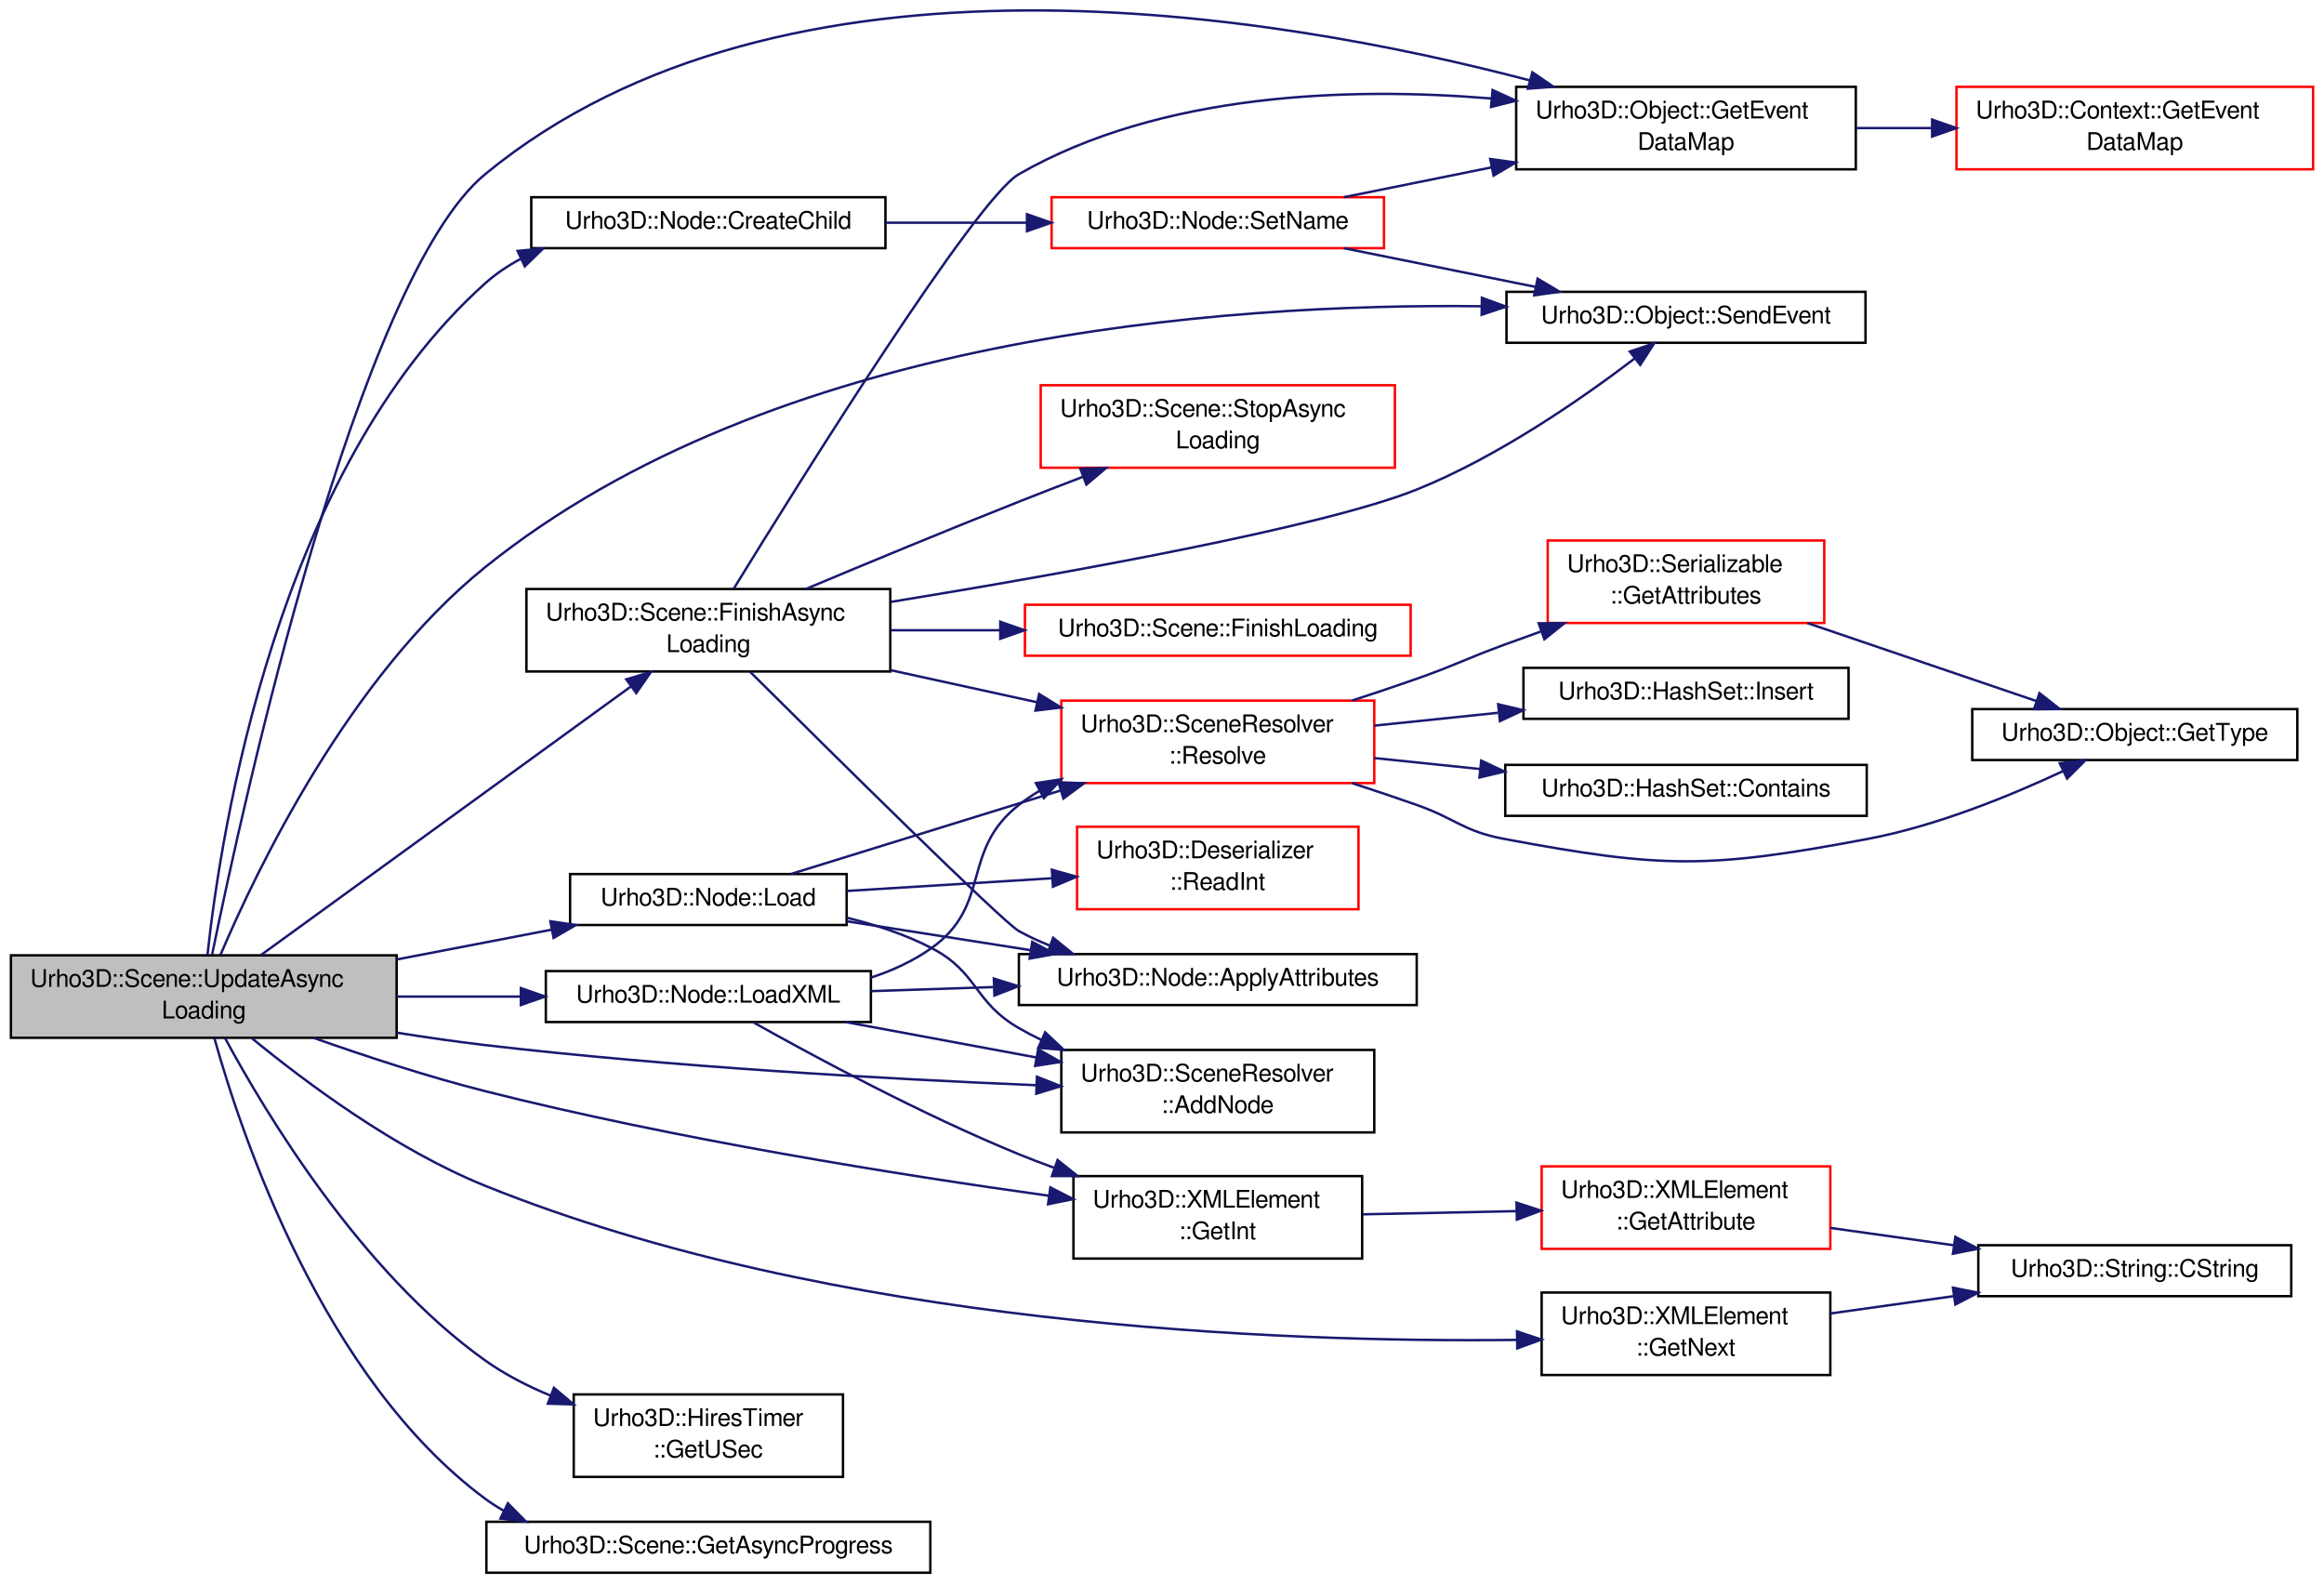
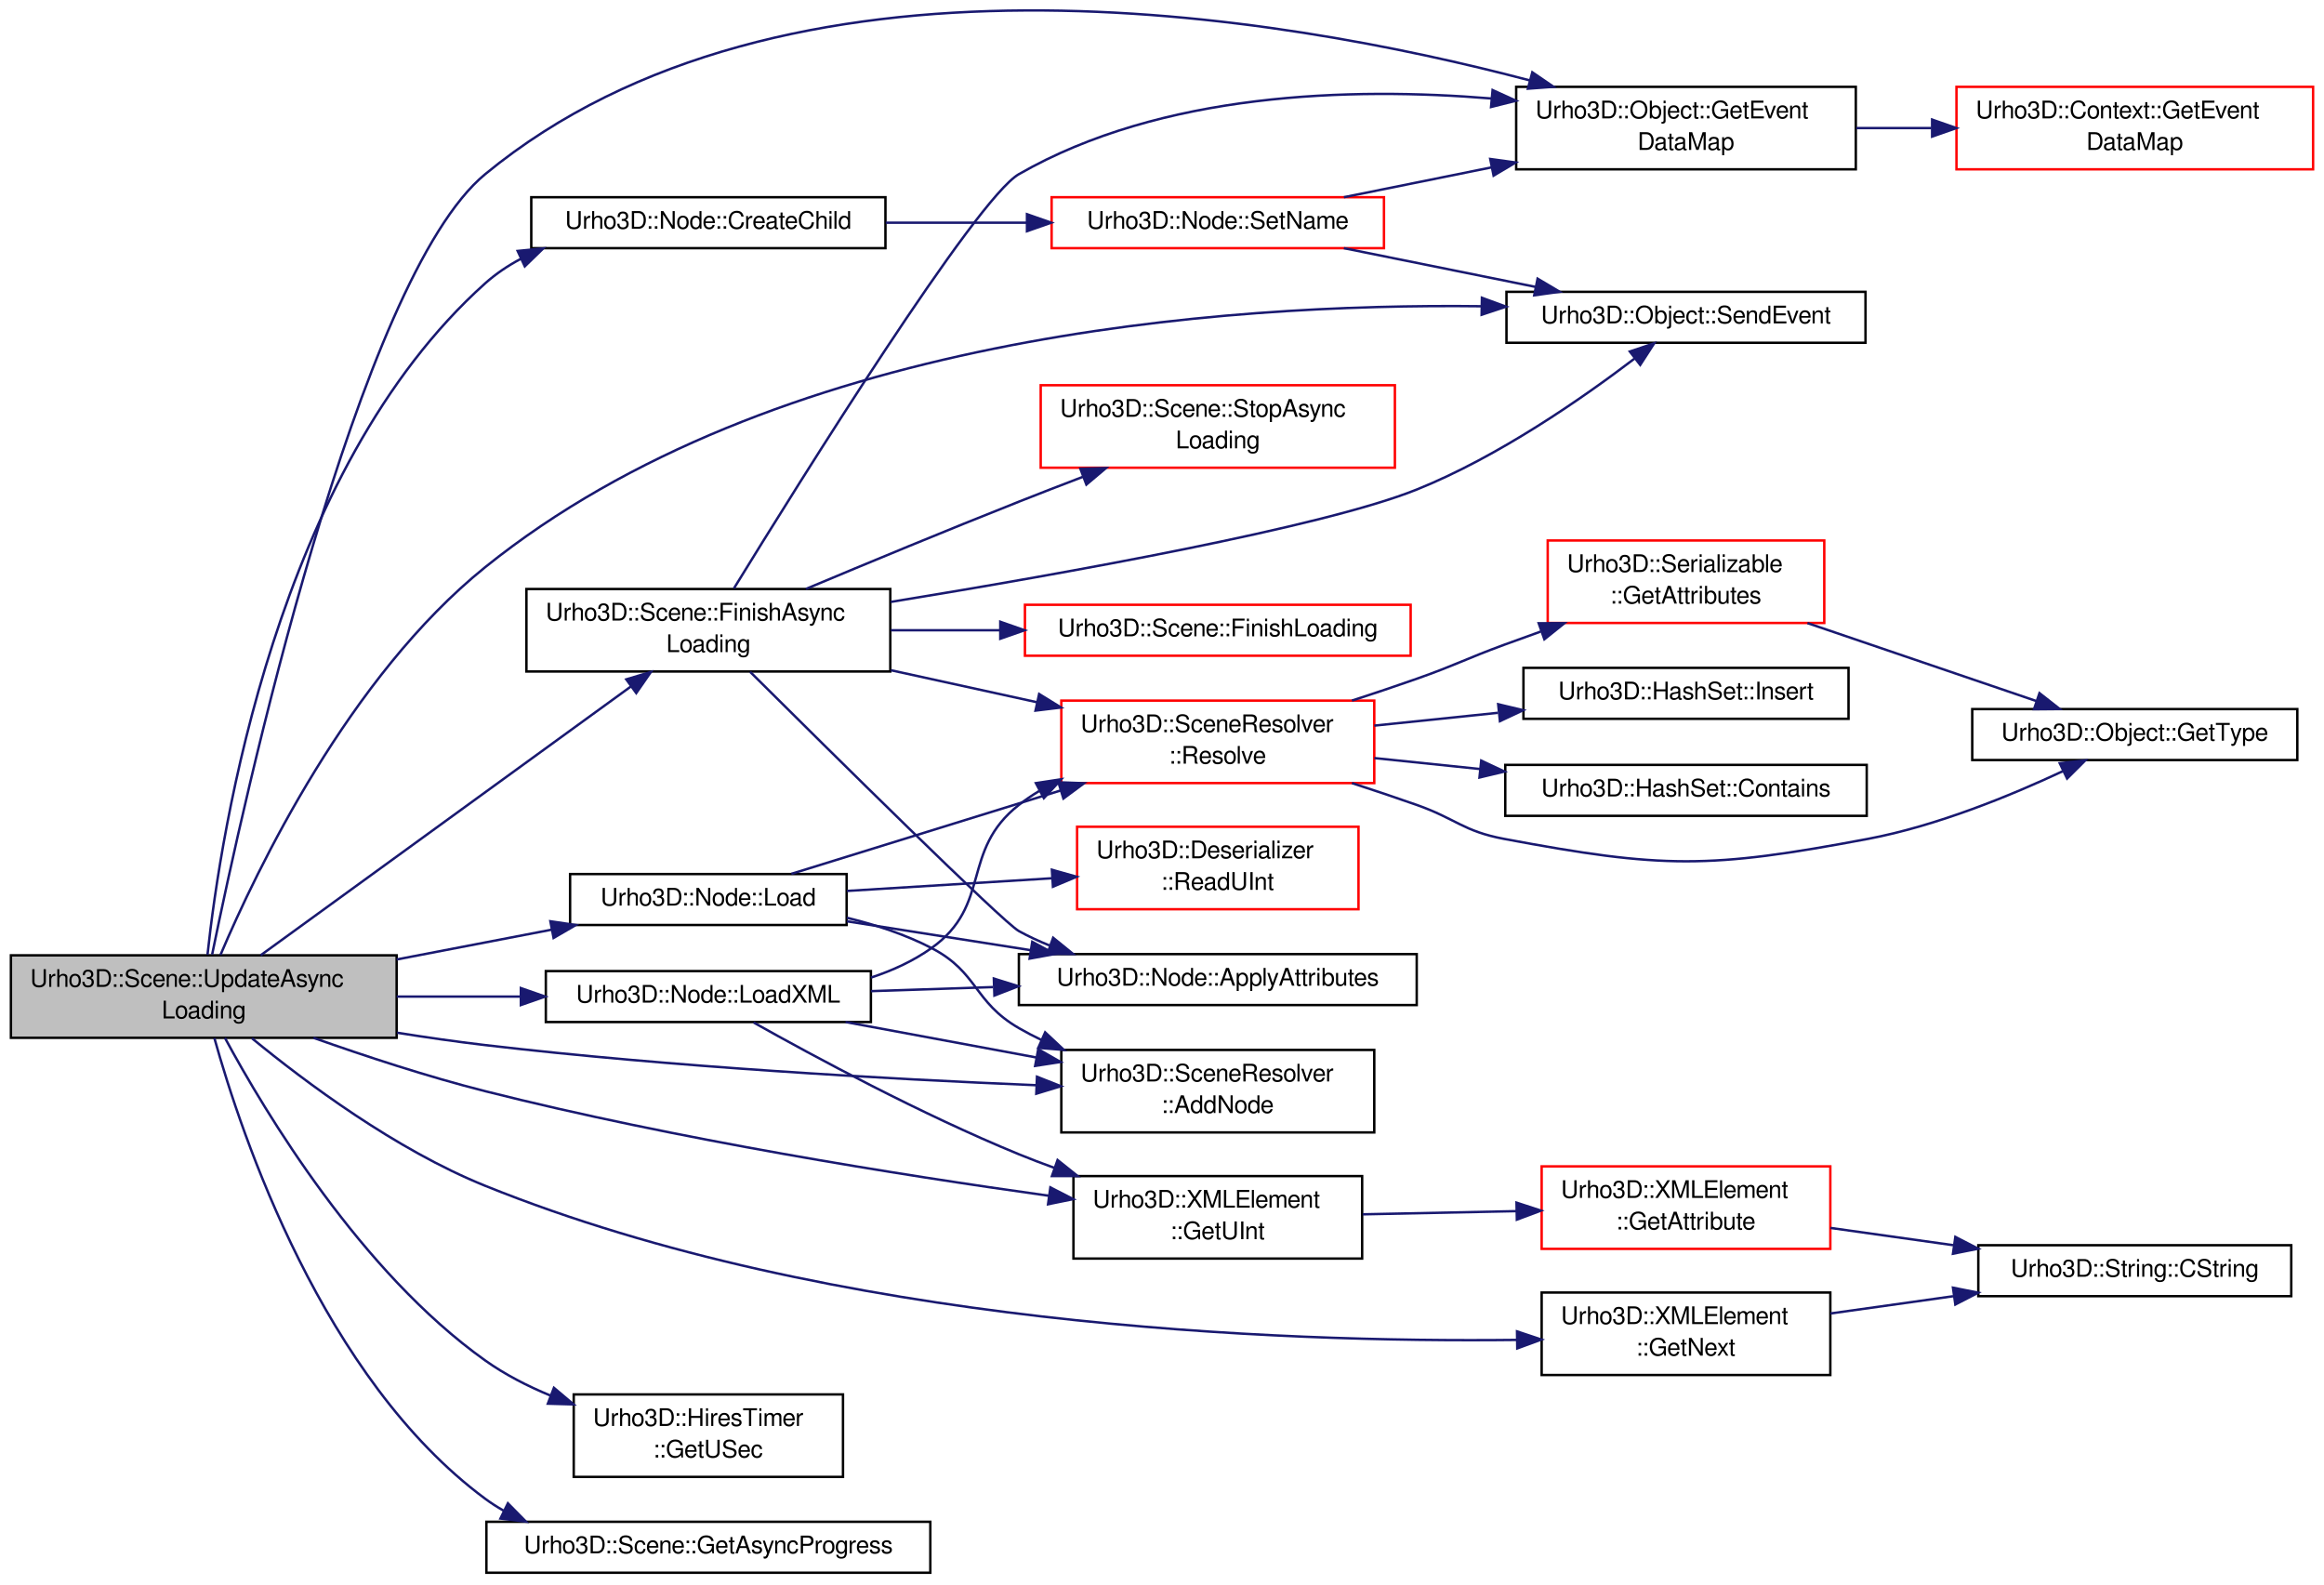
<svg xmlns="http://www.w3.org/2000/svg" xmlns:xlink="http://www.w3.org/1999/xlink" width="958pt" height="653pt" viewBox="0.00 0.00 958.00 652.59">
  <g id="graph1" class="graph" transform="scale(1 1) rotate(0) translate(4 648.592)">
    <g id="node1" class="node">
      <polygon fill="#bfbfbf" stroke="black" points="0.5,-221 0.5,-255 159.5,-255 159.5,-221 0.5,-221" />
      <text text-anchor="start" x="8.5" y="-242" font-family="FreeSans" font-size="10.00">Urho3D::Scene::UpdateAsync</text>
      <text text-anchor="middle" x="80" y="-229" font-family="FreeSans" font-size="10.00">Loading</text>
    </g>
    <g id="node3" class="node">
      <a xlink:href="class_urho3_d_1_1_scene.html#a019a062421bf4e2d4f5f213245008f28" target="_top" xlink:title="Finish asynchronous loading.">
        <polygon fill="none" stroke="black" points="213,-372 213,-406 363,-406 363,-372 213,-372" />
        <text text-anchor="start" x="221" y="-393" font-family="FreeSans" font-size="10.00">Urho3D::Scene::FinishAsync</text>
        <text text-anchor="middle" x="288" y="-380" font-family="FreeSans" font-size="10.00">Loading</text>
      </a>
    </g>
    <g id="edge2" class="edge">
      <path fill="none" stroke="midnightblue" d="M103.456,-255.028C140.829,-282.16 213.958,-335.249 256.07,-365.82" />
      <polygon fill="midnightblue" stroke="midnightblue" points="254.162,-368.76 264.311,-371.802 258.274,-363.095 254.162,-368.76" />
    </g>
    <g id="node22" class="node">
      <a xlink:href="class_urho3_d_1_1_object.html#ab8dbe9844094c04463def7df1fa650d5" target="_top" xlink:title="Return a preallocated map for event data. Used for optimization to avoid constant re-allocation of ev...">
        <polygon fill="none" stroke="black" points="621,-579 621,-613 761,-613 761,-579 621,-579" />
        <text text-anchor="start" x="629" y="-600" font-family="FreeSans" font-size="10.00">Urho3D::Object::GetEvent</text>
        <text text-anchor="middle" x="691" y="-587" font-family="FreeSans" font-size="10.00">DataMap</text>
      </a>
    </g>
    <g id="edge70" class="edge">
      <path fill="none" stroke="midnightblue" d="M83.448,-255.344C96.336,-318.385 143.635,-533.929 196,-577 319.058,-678.216 523.266,-642.879 626.708,-615.628" />
      <polygon fill="midnightblue" stroke="midnightblue" points="627.651,-618.999 636.398,-613.021 625.832,-612.239 627.651,-618.999" />
    </g>
    <g id="node26" class="node">
      <a xlink:href="class_urho3_d_1_1_object.html#a32020dbf77c196b9777eca479e8abb36" target="_top" xlink:title="Send event to all subscribers.">
        <polygon fill="none" stroke="black" points="617,-507.5 617,-528.5 765,-528.5 765,-507.5 617,-507.5" />
        <text text-anchor="middle" x="691" y="-515.5" font-family="FreeSans" font-size="10.00">Urho3D::Object::SendEvent</text>
      </a>
    </g>
    <g id="edge74" class="edge">
      <path fill="none" stroke="midnightblue" d="M86.885,-255.17C101.707,-290.081 139.902,-369.849 196,-415 314.577,-510.437 499.633,-523.842 606.7,-522.557" />
      <polygon fill="midnightblue" stroke="midnightblue" points="606.873,-526.054 616.813,-522.389 606.756,-519.055 606.873,-526.054" />
    </g>
    <g id="node28" class="node">
      <a xlink:href="class_urho3_d_1_1_node.html#abf5b4b7cb68f7161ebaeb1db0fdc680d" target="_top" xlink:title="Create a child scene node (with specified ID if provided).">
        <polygon fill="none" stroke="black" points="215,-546.5 215,-567.5 361,-567.5 361,-546.5 215,-546.5" />
        <text text-anchor="middle" x="288" y="-554.5" font-family="FreeSans" font-size="10.00">Urho3D::Node::CreateChild</text>
      </a>
    </g>
    <g id="edge28" class="edge">
      <path fill="none" stroke="midnightblue" d="M81.535,-255.26C86.979,-305.835 109.942,-454.96 196,-532 200.424,-535.96 205.415,-539.302 210.727,-542.12" />
      <polygon fill="midnightblue" stroke="midnightblue" points="209.382,-545.354 219.926,-546.385 212.326,-539.004 209.382,-545.354" />
    </g>
    <g id="node34" class="node">
      <a xlink:href="class_urho3_d_1_1_scene_resolver.html#ab1d8eba7016a02851c191e203be845c9" target="_top" xlink:title="Remember a created node.">
        <polygon fill="none" stroke="black" points="433.5,-182 433.5,-216 562.5,-216 562.5,-182 433.5,-182" />
        <text text-anchor="start" x="441.5" y="-203" font-family="FreeSans" font-size="10.00">Urho3D::SceneResolver</text>
        <text text-anchor="middle" x="498" y="-190" font-family="FreeSans" font-size="10.00">::AddNode</text>
      </a>
    </g>
    <g id="edge36" class="edge">
      <path fill="none" stroke="midnightblue" d="M159.709,-223.093C171.836,-221.163 184.228,-219.381 196,-218 273.067,-208.959 361.738,-204.026 422.967,-201.47" />
      <polygon fill="midnightblue" stroke="midnightblue" points="423.461,-204.953 433.311,-201.05 423.177,-197.958 423.461,-204.953" />
    </g>
    <g id="node36" class="node">
      <a xlink:href="class_urho3_d_1_1_node.html#aed2e490abd9969275d53949f9cd56213" target="_top" xlink:title="Load from binary data. Return true if successful.">
        <polygon fill="none" stroke="black" points="231,-267.5 231,-288.5 345,-288.5 345,-267.5 231,-267.5" />
        <text text-anchor="middle" x="288" y="-275.5" font-family="FreeSans" font-size="10.00">Urho3D::Node::Load</text>
      </a>
    </g>
    <g id="edge38" class="edge">
      <path fill="none" stroke="midnightblue" d="M159.526,-253.294C180.62,-257.35 203.138,-261.68 223.334,-265.564" />
      <polygon fill="midnightblue" stroke="midnightblue" points="222.873,-269.04 233.354,-267.491 224.195,-262.166 222.873,-269.04" />
    </g>
    <g id="node43" class="node">
-       <a xlink:href="class_urho3_d_1_1_x_m_l_element.html#a3c721dad5590beb49a04e9d5108d68ff" target="_top" xlink:title="Return an integer attribute, or zero if missing.">
+       <a xlink:href="class_urho3_d_1_1_x_m_l_element.html#a0f3cc1f4e6b77f356185789e7bcf431a" target="_top" xlink:title="Return an unsigned integer attribute, or zero if missing.">
        <polygon fill="none" stroke="black" points="438.5,-130 438.5,-164 557.5,-164 557.5,-130 438.5,-130" />
        <text text-anchor="start" x="446.5" y="-151" font-family="FreeSans" font-size="10.00">Urho3D::XMLElement</text>
-         <text text-anchor="middle" x="498" y="-138" font-family="FreeSans" font-size="10.00">::GetInt</text>
+         <text text-anchor="middle" x="498" y="-138" font-family="FreeSans" font-size="10.00">::GetUInt</text>
      </a>
    </g>
    <g id="edge48" class="edge">
      <path fill="none" stroke="midnightblue" d="M125.246,-220.985C146.496,-213.462 172.31,-204.984 196,-199 274.667,-179.129 366.786,-164.478 428.409,-155.881" />
      <polygon fill="midnightblue" stroke="midnightblue" points="428.982,-159.335 438.41,-154.502 428.026,-152.401 428.982,-159.335" />
    </g>
    <g id="node49" class="node">
      <a xlink:href="class_urho3_d_1_1_node.html#ac36784ed3c7e7f41b68bef4e91d6a646" target="_top" xlink:title="Load from XML data. Return true if successful.">
        <polygon fill="none" stroke="black" points="221,-227.5 221,-248.5 355,-248.5 355,-227.5 221,-227.5" />
        <text text-anchor="middle" x="288" y="-235.5" font-family="FreeSans" font-size="10.00">Urho3D::Node::LoadXML</text>
      </a>
    </g>
    <g id="edge54" class="edge">
      <path fill="none" stroke="midnightblue" d="M159.526,-238C176.242,-238 193.851,-238 210.492,-238" />
      <polygon fill="midnightblue" stroke="midnightblue" points="210.711,-241.5 220.711,-238 210.711,-234.5 210.711,-241.5" />
    </g>
    <g id="node55" class="node">
      <a xlink:href="class_urho3_d_1_1_x_m_l_element.html#aa151f57fcb4eca0607acc2412a5eda5b" target="_top" xlink:title="Return next sibling element.">
        <polygon fill="none" stroke="black" points="631.5,-82 631.5,-116 750.5,-116 750.5,-82 631.5,-82" />
        <text text-anchor="start" x="639.5" y="-103" font-family="FreeSans" font-size="10.00">Urho3D::XMLElement</text>
        <text text-anchor="middle" x="691" y="-90" font-family="FreeSans" font-size="10.00">::GetNext</text>
      </a>
    </g>
    <g id="edge64" class="edge">
      <path fill="none" stroke="midnightblue" d="M99.877,-220.792C121.867,-202.72 159.094,-174.9 196,-160 339.074,-102.238 522.803,-95.334 621.268,-96.472" />
      <polygon fill="midnightblue" stroke="midnightblue" points="621.346,-99.974 631.396,-96.621 621.449,-92.974 621.346,-99.974" />
    </g>
    <g id="node58" class="node">
      <a xlink:href="class_urho3_d_1_1_hires_timer.html#a1318b8d783b6c773813903a18e41da23" target="_top" xlink:title="Return elapsed microseconds and optionally reset.">
        <polygon fill="none" stroke="black" points="232.5,-40 232.5,-74 343.5,-74 343.5,-40 232.5,-40" />
        <text text-anchor="start" x="240.5" y="-61" font-family="FreeSans" font-size="10.00">Urho3D::HiresTimer</text>
        <text text-anchor="middle" x="288" y="-48" font-family="FreeSans" font-size="10.00">::GetUSec</text>
      </a>
    </g>
    <g id="edge68" class="edge">
      <path fill="none" stroke="midnightblue" d="M88.731,-220.954C105.418,-190.019 144.78,-124.471 196,-88 204.135,-82.208 213.432,-77.436 222.918,-73.523" />
      <polygon fill="midnightblue" stroke="midnightblue" points="224.338,-76.727 232.431,-69.89 221.841,-70.188 224.338,-76.727" />
    </g>
    <g id="node61" class="node">
      <a xlink:href="class_urho3_d_1_1_scene.html#a4a752062cb0edf73acda03e4848a9111" target="_top" xlink:title="Return asynchronous loading progress between 0.0 and 1.0, or 1.0 if not in progress.">
        <polygon fill="none" stroke="black" points="196.5,-0.5 196.5,-21.5 379.5,-21.5 379.5,-0.5 196.5,-0.5" />
        <text text-anchor="middle" x="288" y="-8.5" font-family="FreeSans" font-size="10.00">Urho3D::Scene::GetAsyncProgress</text>
      </a>
    </g>
    <g id="edge72" class="edge">
      <path fill="none" stroke="midnightblue" d="M84.377,-220.862C95.555,-180.764 129.107,-80.498 196,-31 198.402,-29.223 200.93,-27.597 203.554,-26.111" />
      <polygon fill="midnightblue" stroke="midnightblue" points="205.364,-29.122 212.801,-21.576 202.281,-22.837 205.364,-29.122" />
    </g>
    <g id="node5" class="node">
      <a xlink:href="class_urho3_d_1_1_scene_resolver.html#a4322ce210921b372aa621462408597cc" target="_top" xlink:title="Resolve component and node ID attributes and reset.">
        <polygon fill="none" stroke="red" points="433.5,-326 433.5,-360 562.5,-360 562.5,-326 433.5,-326" />
        <text text-anchor="start" x="441.5" y="-347" font-family="FreeSans" font-size="10.00">Urho3D::SceneResolver</text>
        <text text-anchor="middle" x="498" y="-334" font-family="FreeSans" font-size="10.00">::Resolve</text>
      </a>
    </g>
    <g id="edge4" class="edge">
      <path fill="none" stroke="midnightblue" d="M363.222,-372.523C382.854,-368.222 404.001,-363.59 423.591,-359.299" />
      <polygon fill="midnightblue" stroke="midnightblue" points="424.353,-362.715 433.372,-357.157 422.855,-355.877 424.353,-362.715" />
    </g>
    <g id="node16" class="node">
      <a xlink:href="class_urho3_d_1_1_node.html#a4da7020e1322e1e66600aed5b8b5e2d9" target="_top" xlink:title="Apply attribute changes that can not be applied immediately recursively to child nodes and components...">
        <polygon fill="none" stroke="black" points="416,-234.5 416,-255.5 580,-255.5 580,-234.5 416,-234.5" />
        <text text-anchor="middle" x="498" y="-242.5" font-family="FreeSans" font-size="10.00">Urho3D::Node::ApplyAttributes</text>
      </a>
    </g>
    <g id="edge16" class="edge">
      <path fill="none" stroke="midnightblue" d="M305.215,-371.855C338.586,-338.684 409.398,-268.645 416,-265 420.005,-262.789 424.253,-260.82 428.624,-259.067" />
      <polygon fill="midnightblue" stroke="midnightblue" points="430.125,-262.246 438.346,-255.563 427.752,-255.661 430.125,-262.246" />
    </g>
    <g id="node18" class="node">
      <a xlink:href="class_urho3_d_1_1_scene.html#aad4b930c9f2dc906c9cf960b2dfeebb3" target="_top" xlink:title="Finish loading. Sets the scene filename and checksum.">
        <polygon fill="none" stroke="red" points="418.5,-378.5 418.5,-399.5 577.5,-399.5 577.5,-378.5 418.5,-378.5" />
        <text text-anchor="middle" x="498" y="-386.5" font-family="FreeSans" font-size="10.00">Urho3D::Scene::FinishLoading</text>
      </a>
    </g>
    <g id="edge18" class="edge">
      <path fill="none" stroke="midnightblue" d="M363.222,-389C377.756,-389 393.121,-389 408.069,-389" />
      <polygon fill="midnightblue" stroke="midnightblue" points="408.337,-392.5 418.337,-389 408.337,-385.5 408.337,-392.5" />
    </g>
    <g id="node20" class="node">
      <a xlink:href="class_urho3_d_1_1_scene.html#a08f99dc8b2497499e581f2eb7ce1a082" target="_top" xlink:title="Stop asynchronous loading.">
        <polygon fill="none" stroke="red" points="425,-456 425,-490 571,-490 571,-456 425,-456" />
        <text text-anchor="start" x="433" y="-477" font-family="FreeSans" font-size="10.00">Urho3D::Scene::StopAsync</text>
        <text text-anchor="middle" x="498" y="-464" font-family="FreeSans" font-size="10.00">Loading</text>
      </a>
    </g>
    <g id="edge20" class="edge">
      <path fill="none" stroke="midnightblue" d="M328.224,-406.032C353.372,-416.586 386.481,-430.312 416,-442 424.521,-445.374 433.571,-448.876 442.429,-452.259" />
      <polygon fill="midnightblue" stroke="midnightblue" points="441.34,-455.59 451.932,-455.872 443.828,-449.046 441.34,-455.59" />
    </g>
    <g id="edge22" class="edge">
      <path fill="none" stroke="midnightblue" d="M298.523,-406.23C325.877,-450.75 398.32,-566.853 416,-577 474.832,-610.764 552.819,-612.964 610.714,-608.202" />
      <polygon fill="midnightblue" stroke="midnightblue" points="611.275,-611.666 620.917,-607.274 610.641,-604.694 611.275,-611.666" />
    </g>
    <g id="edge26" class="edge">
      <path fill="none" stroke="midnightblue" d="M363.184,-400.673C436.188,-412.591 541.461,-431.492 580,-447 613.761,-460.585 648.426,-484.703 669.835,-501.018" />
      <polygon fill="midnightblue" stroke="midnightblue" points="667.845,-503.904 677.892,-507.269 672.136,-498.373 667.845,-503.904" />
    </g>
    <g id="node7" class="node">
      <a xlink:href="class_urho3_d_1_1_hash_set.html#a2f418238fbfa023388fb141c2759534a" target="_top" xlink:title="Return whether contains a key.">
        <polygon fill="none" stroke="black" points="616.5,-312.5 616.5,-333.5 765.5,-333.5 765.5,-312.5 616.5,-312.5" />
        <text text-anchor="middle" x="691" y="-320.5" font-family="FreeSans" font-size="10.00">Urho3D::HashSet::Contains</text>
      </a>
    </g>
    <g id="edge6" class="edge">
      <path fill="none" stroke="midnightblue" d="M562.535,-336.312C576.513,-334.864 591.501,-333.311 606.127,-331.795" />
      <polygon fill="midnightblue" stroke="midnightblue" points="606.592,-335.266 616.178,-330.754 605.87,-328.303 606.592,-335.266" />
    </g>
    <g id="node9" class="node">
      <a xlink:href="class_urho3_d_1_1_object.html#a5901d73f26add4bf6f5728e09848ca02" target="_top" xlink:title="Return type hash.">
        <polygon fill="none" stroke="black" points="809,-335.5 809,-356.5 943,-356.5 943,-335.5 809,-335.5" />
        <text text-anchor="middle" x="876" y="-343.5" font-family="FreeSans" font-size="10.00">Urho3D::Object::GetType</text>
      </a>
    </g>
    <g id="edge8" class="edge">
      <path fill="none" stroke="midnightblue" d="M553.296,-325.998C562.255,-323.091 571.408,-320.029 580,-317 596.19,-311.292 599.127,-306.165 616,-303 681.524,-290.708 700.487,-290.65 766,-303 794.307,-308.336 824.672,-320.765 846.312,-330.895" />
      <polygon fill="midnightblue" stroke="midnightblue" points="845.072,-334.182 855.602,-335.354 848.101,-327.871 845.072,-334.182" />
    </g>
    <g id="node11" class="node">
      <a xlink:href="class_urho3_d_1_1_serializable.html#aba0920b61420d159fdc99628eb295a71" target="_top" xlink:title="Return attribute descriptions, or null if none defined.">
        <polygon fill="none" stroke="red" points="634,-392 634,-426 748,-426 748,-392 634,-392" />
        <text text-anchor="start" x="642" y="-413" font-family="FreeSans" font-size="10.00">Urho3D::Serializable</text>
        <text text-anchor="middle" x="691" y="-400" font-family="FreeSans" font-size="10.00">::GetAttributes</text>
      </a>
    </g>
    <g id="edge10" class="edge">
      <path fill="none" stroke="midnightblue" d="M553.296,-360.002C562.255,-362.909 571.408,-365.971 580,-369 596.19,-374.708 599.887,-377.076 616,-383 620.887,-384.797 625.965,-386.629 631.071,-388.448" />
      <polygon fill="midnightblue" stroke="midnightblue" points="630.288,-391.883 640.883,-391.916 632.621,-385.283 630.288,-391.883" />
    </g>
    <g id="node14" class="node">
      <a xlink:href="class_urho3_d_1_1_hash_set.html#a14064ab8bc6c6c6782961cb95295a2ee" target="_top" xlink:title="Insert a key. Return an iterator to it.">
        <polygon fill="none" stroke="black" points="624,-352.5 624,-373.5 758,-373.5 758,-352.5 624,-352.5" />
        <text text-anchor="middle" x="691" y="-360.5" font-family="FreeSans" font-size="10.00">Urho3D::HashSet::Insert</text>
      </a>
    </g>
    <g id="edge14" class="edge">
      <path fill="none" stroke="midnightblue" d="M562.535,-349.688C578.869,-351.38 596.582,-353.216 613.485,-354.967" />
      <polygon fill="midnightblue" stroke="midnightblue" points="613.578,-358.496 623.885,-356.045 614.299,-351.533 613.578,-358.496" />
    </g>
    <g id="edge12" class="edge">
      <path fill="none" stroke="midnightblue" d="M741.064,-391.951C770.608,-381.89 807.527,-369.318 835.275,-359.868" />
      <polygon fill="midnightblue" stroke="midnightblue" points="836.715,-363.076 845.053,-356.539 834.459,-356.449 836.715,-363.076" />
    </g>
    <g id="node24" class="node">
      <a xlink:href="class_urho3_d_1_1_context.html#acb628095602a49ade116c4761ab44004" target="_top" xlink:title="Return a preallocated map for event data. Used for optimization to avoid constant re-allocation of ev...">
        <polygon fill="none" stroke="red" points="802.5,-579 802.5,-613 949.5,-613 949.5,-579 802.5,-579" />
        <text text-anchor="start" x="810.5" y="-600" font-family="FreeSans" font-size="10.00">Urho3D::Context::GetEvent</text>
        <text text-anchor="middle" x="876" y="-587" font-family="FreeSans" font-size="10.00">DataMap</text>
      </a>
    </g>
    <g id="edge24" class="edge">
      <path fill="none" stroke="midnightblue" d="M761.204,-596C771.324,-596 781.822,-596 792.174,-596" />
      <polygon fill="midnightblue" stroke="midnightblue" points="792.458,-599.5 802.457,-596 792.457,-592.5 792.458,-599.5" />
    </g>
    <g id="node30" class="node">
      <a xlink:href="class_urho3_d_1_1_node.html#a4fe38a2be941c8ca1fa59b9639775c09" target="_top" xlink:title="Set name of the scene node. Names are not required to be unique.">
        <polygon fill="none" stroke="red" points="429.5,-546.5 429.5,-567.5 566.5,-567.5 566.5,-546.5 429.5,-546.5" />
        <text text-anchor="middle" x="498" y="-554.5" font-family="FreeSans" font-size="10.00">Urho3D::Node::SetName</text>
      </a>
    </g>
    <g id="edge30" class="edge">
      <path fill="none" stroke="midnightblue" d="M361.153,-557C379.916,-557 400.178,-557 419.212,-557" />
      <polygon fill="midnightblue" stroke="midnightblue" points="419.34,-560.5 429.34,-557 419.34,-553.5 419.34,-560.5" />
    </g>
    <g id="edge32" class="edge">
      <path fill="none" stroke="midnightblue" d="M549.974,-567.503C568.684,-571.283 590.254,-575.642 610.807,-579.795" />
      <polygon fill="midnightblue" stroke="midnightblue" points="610.303,-583.264 620.798,-581.814 611.69,-576.403 610.303,-583.264" />
    </g>
    <g id="edge34" class="edge">
      <path fill="none" stroke="midnightblue" d="M549.974,-546.497C574.32,-541.578 603.508,-535.68 628.997,-530.529" />
      <polygon fill="midnightblue" stroke="midnightblue" points="629.824,-533.933 638.933,-528.521 628.438,-527.071 629.824,-533.933" />
    </g>
    <g id="edge44" class="edge">
      <path fill="none" stroke="midnightblue" d="M322.208,-288.588C352.187,-297.867 396.579,-311.608 433.251,-322.959" />
      <polygon fill="midnightblue" stroke="midnightblue" points="432.294,-326.326 442.882,-325.94 434.364,-319.639 432.294,-326.326" />
    </g>
    <g id="edge46" class="edge">
      <path fill="none" stroke="midnightblue" d="M345.106,-269.026C368.377,-265.369 395.643,-261.085 420.654,-257.154" />
      <polygon fill="midnightblue" stroke="midnightblue" points="421.512,-260.563 430.847,-255.553 420.425,-253.647 421.512,-260.563" />
    </g>
    <g id="edge42" class="edge">
      <path fill="none" stroke="midnightblue" d="M345.098,-270.484C357.042,-267.582 369.26,-263.564 380,-258 399.272,-248.015 397.213,-235.869 416,-225 418.999,-223.265 422.129,-221.63 425.34,-220.093" />
      <polygon fill="midnightblue" stroke="midnightblue" points="426.835,-223.259 434.566,-216.013 424.005,-216.856 426.835,-223.259" />
    </g>
    <g id="node38" class="node">
-       <a xlink:href="class_urho3_d_1_1_deserializer.html#ac237484f24d551dd8ccd812b181b500b" target="_top" xlink:title="Read a 32-bit integer.">
+       <a xlink:href="class_urho3_d_1_1_deserializer.html#a1fcc8ffc3d0744f90616d0d4feacba10" target="_top" xlink:title="Read a 32-bit unsigned integer.">
        <polygon fill="none" stroke="red" points="440,-274 440,-308 556,-308 556,-274 440,-274" />
        <text text-anchor="start" x="448" y="-295" font-family="FreeSans" font-size="10.00">Urho3D::Deserializer</text>
-         <text text-anchor="middle" x="498" y="-282" font-family="FreeSans" font-size="10.00">::ReadInt</text>
+         <text text-anchor="middle" x="498" y="-282" font-family="FreeSans" font-size="10.00">::ReadUInt</text>
      </a>
    </g>
    <g id="edge40" class="edge">
      <path fill="none" stroke="midnightblue" d="M345.106,-281.535C371.169,-283.149 402.242,-285.072 429.547,-286.762" />
      <polygon fill="midnightblue" stroke="midnightblue" points="429.612,-290.273 439.809,-287.398 430.045,-283.286 429.612,-290.273" />
    </g>
    <g id="node45" class="node">
      <a xlink:href="class_urho3_d_1_1_x_m_l_element.html#a0f9070917f31e8b8ef0755a787b4941a" target="_top" xlink:title="Return attribute, or empty if missing.">
        <polygon fill="none" stroke="red" points="631.5,-134 631.5,-168 750.5,-168 750.5,-134 631.5,-134" />
        <text text-anchor="start" x="639.5" y="-155" font-family="FreeSans" font-size="10.00">Urho3D::XMLElement</text>
        <text text-anchor="middle" x="691" y="-142" font-family="FreeSans" font-size="10.00">::GetAttribute</text>
      </a>
    </g>
    <g id="edge50" class="edge">
      <path fill="none" stroke="midnightblue" d="M557.745,-148.238C577.819,-148.654 600.388,-149.122 621.167,-149.553" />
      <polygon fill="midnightblue" stroke="midnightblue" points="621.135,-153.053 631.205,-149.761 621.28,-146.054 621.135,-153.053" />
    </g>
    <g id="node47" class="node">
      <a xlink:href="class_urho3_d_1_1_string.html#a6b405eba451da6c0f216a8649adf79aa" target="_top" xlink:title="Return the C string.">
        <polygon fill="none" stroke="black" points="811.5,-114.5 811.5,-135.5 940.5,-135.5 940.5,-114.5 811.5,-114.5" />
        <text text-anchor="middle" x="876" y="-122.5" font-family="FreeSans" font-size="10.00">Urho3D::String::CString</text>
      </a>
    </g>
    <g id="edge52" class="edge">
      <path fill="none" stroke="midnightblue" d="M750.553,-142.63C766.649,-140.368 784.274,-137.891 801.094,-135.527" />
      <polygon fill="midnightblue" stroke="midnightblue" points="802.027,-138.931 811.442,-134.073 801.052,-131.999 802.027,-138.931" />
    </g>
    <g id="edge60" class="edge">
      <path fill="none" stroke="midnightblue" d="M355.064,-245.83C363.945,-248.75 372.542,-252.693 380,-258 405.028,-275.811 391.827,-298.045 416,-317 418.644,-319.073 421.457,-320.983 424.389,-322.742" />
      <polygon fill="midnightblue" stroke="midnightblue" points="423.016,-325.976 433.489,-327.579 426.301,-319.795 423.016,-325.976" />
    </g>
    <g id="edge62" class="edge">
      <path fill="none" stroke="midnightblue" d="M355.023,-240.234C371.027,-240.768 388.391,-241.346 405.322,-241.911" />
      <polygon fill="midnightblue" stroke="midnightblue" points="405.681,-245.425 415.792,-242.26 405.914,-238.428 405.681,-245.425" />
    </g>
    <g id="edge58" class="edge">
      <path fill="none" stroke="midnightblue" d="M344.552,-227.497C368.683,-223.016 397.185,-217.723 423.036,-212.922" />
      <polygon fill="midnightblue" stroke="midnightblue" points="423.981,-216.306 433.174,-211.039 422.703,-209.424 423.981,-216.306" />
    </g>
    <g id="edge56" class="edge">
      <path fill="none" stroke="midnightblue" d="M306.632,-227.321C331.155,-213.551 375.865,-189.426 416,-173 420.717,-171.07 425.633,-169.192 430.612,-167.387" />
      <polygon fill="midnightblue" stroke="midnightblue" points="431.951,-170.626 440.228,-164.012 429.633,-164.021 431.951,-170.626" />
    </g>
    <g id="edge66" class="edge">
      <path fill="none" stroke="midnightblue" d="M750.553,-107.37C766.649,-109.632 784.274,-112.109 801.094,-114.473" />
      <polygon fill="midnightblue" stroke="midnightblue" points="801.052,-118.001 811.442,-115.927 802.027,-111.069 801.052,-118.001" />
    </g>
  </g>
</svg>
